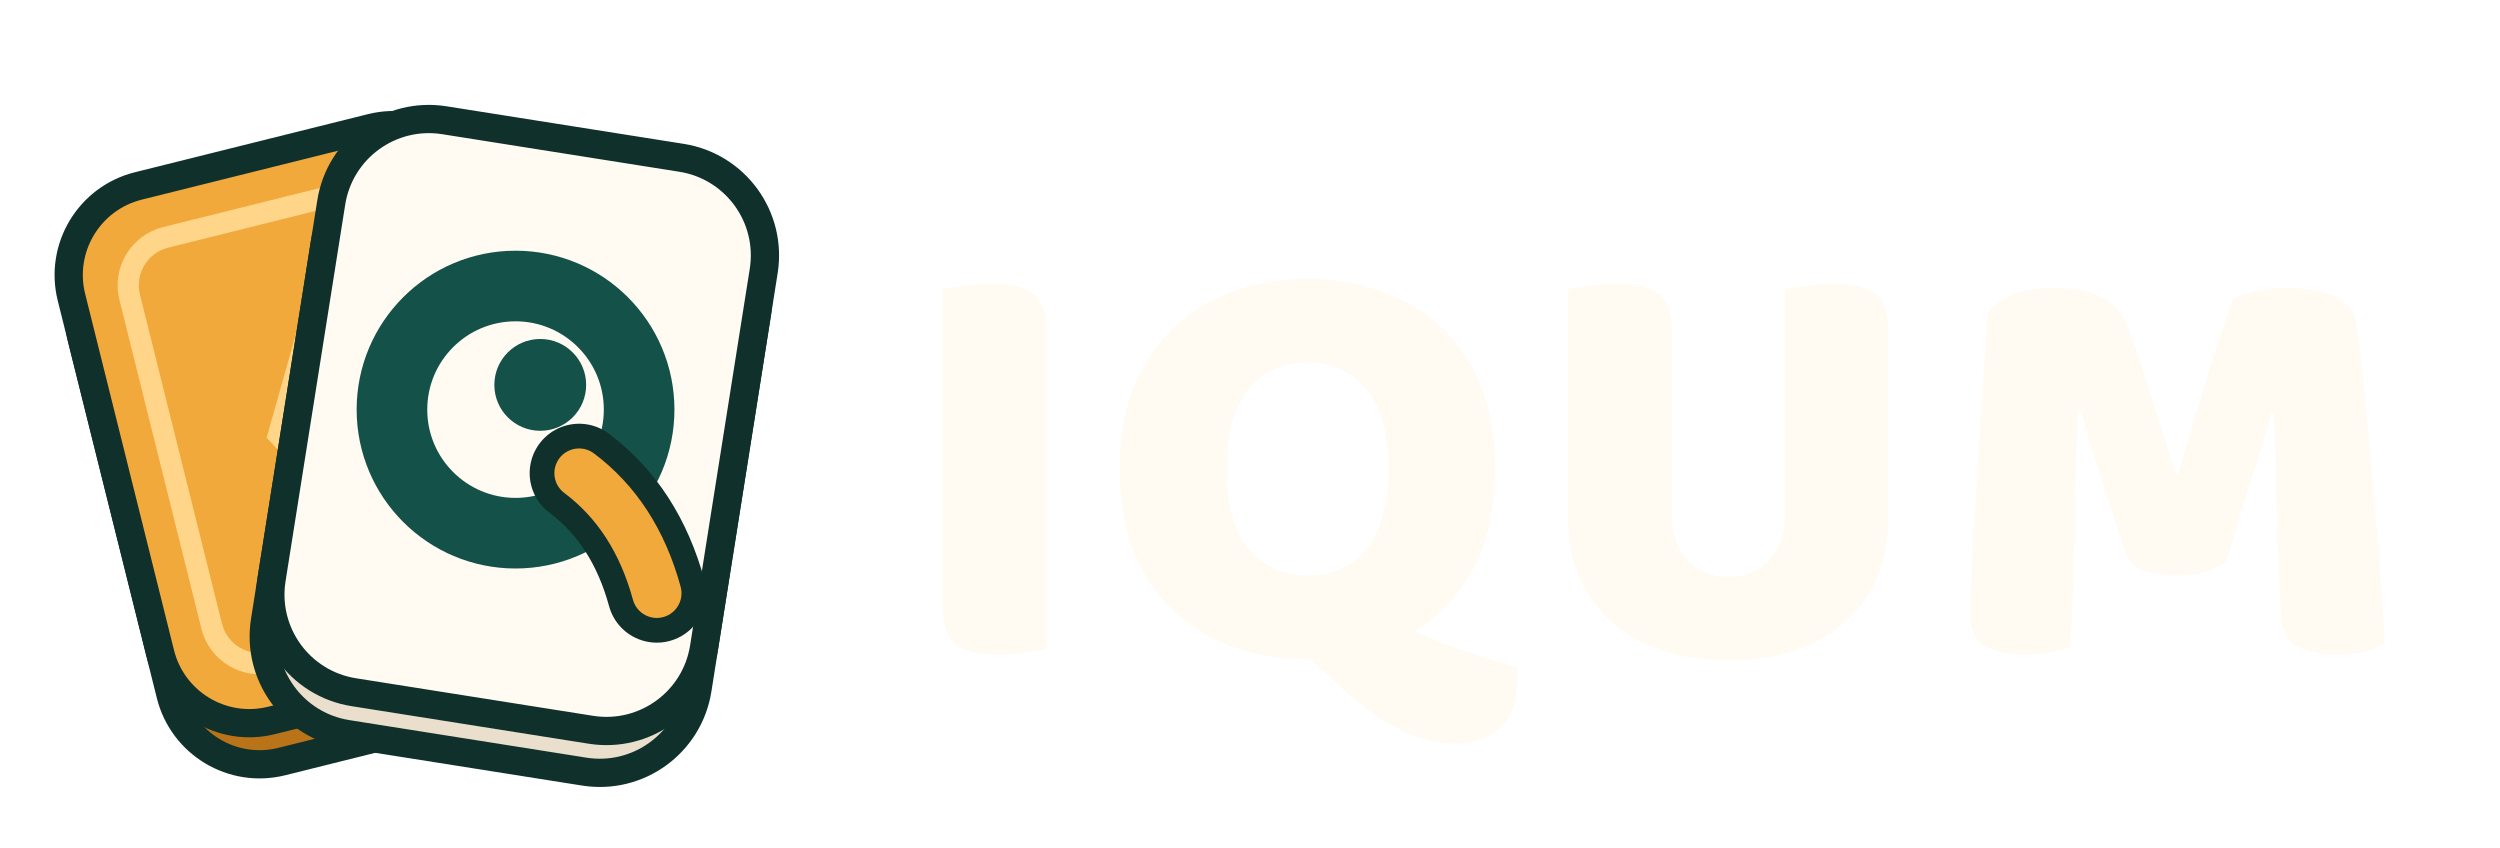
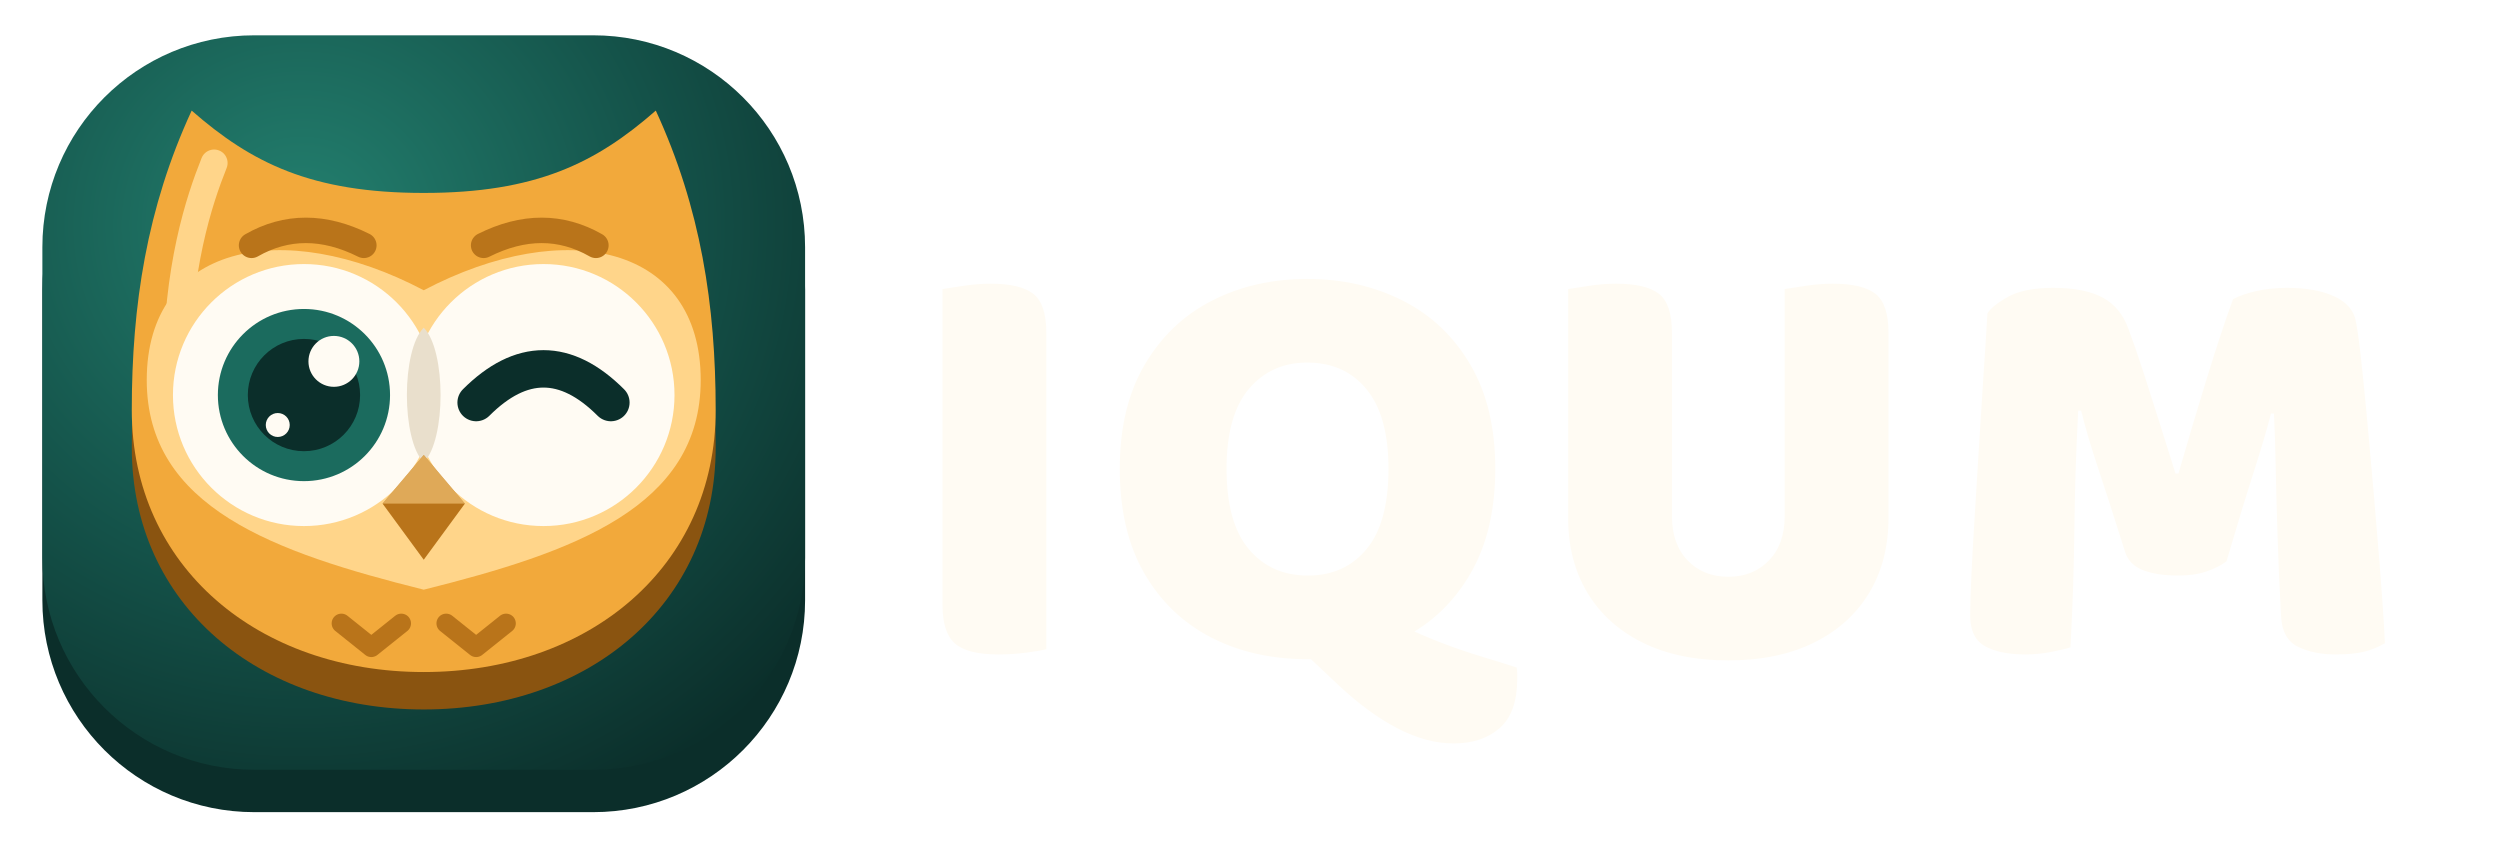
<svg xmlns="http://www.w3.org/2000/svg" viewBox="0 0 354 120" width="354" height="120" role="img" aria-label="IQUM logosu">
-   <g stroke-linejoin="round">
-     <g transform="rotate(-14 46 62)">
-       <rect x="16" y="27" width="60" height="78" rx="13" fill="#B9741A" stroke="#10302B" stroke-width="4" />
-       <rect x="16" y="21" width="60" height="78" rx="13" fill="#F2A93B" stroke="#10302B" stroke-width="4" />
-       <rect x="24" y="29" width="44" height="62" rx="7" fill="none" stroke="#FFD58A" stroke-width="3" />
-       <path d="M46 46l8 14-8 14-8-14z" fill="#FFD58A" />
+   <defs>
+     <radialGradient id="mfelt" cx="34%" cy="26%" r="88%">
+       <stop offset="0" stop-color="#23806F" />
+       <stop offset=".55" stop-color="#145249" />
+       <stop offset="1" stop-color="#0B2E2A" />
+     </radialGradient>
+   </defs>
+   <rect x="6" y="11" width="108" height="104" rx="30" fill="#0B2E2A" />
+   <rect x="6" y="5" width="108" height="104" rx="30" fill="url(#mfelt)" />
+   <g transform="translate(60 57) scale(1.06) translate(-50 -54)">
+     <g stroke-linecap="round" stroke-linejoin="round">
+       <path d="M19 15C27 22 35 26 50 26C65 26 73 22 81 15C87 28 89 41 89 55C89 76 72 90 50 90C28 90 11 76 11 55C11 41 13 28 19 15Z" fill="#8A5410" transform="translate(0 5)" />
+       <path d="M19 15C27 22 35 26 50 26C65 26 73 22 81 15C87 28 89 41 89 55C89 76 72 90 50 90C28 90 11 76 11 55C11 41 13 28 19 15Z" fill="#F2A93B" />
+       <path d="M17 50C17 36 20 27 22 22" fill="none" stroke="#FFD58A" stroke-width="3.6" />
+       <path d="M13 51C13 33 31 29 50 39C69 29 87 33 87 51C87 68 70 74 50 79C30 74 13 68 13 51Z" fill="#FFD58A" />
+       <path d="M39 83.5l4 3.2 4-3.2M53 83.5l4 3.2 4-3.2" fill="none" stroke="#B9741A" stroke-width="2.6" />
+       <circle cx="34" cy="53" r="17.5" fill="#FFFBF3" />
+       <circle cx="66" cy="53" r="17.5" fill="#FFFBF3" />
+       <path d="M50 44C47 47 47 59 50 62C53 59 53 47 50 44Z" fill="#E9DFCC" />
+       <circle cx="34" cy="53" r="11.5" fill="#1B6B5E" />
+       <circle cx="34" cy="53" r="7.5" fill="#0B2E2A" />
+       <circle cx="38" cy="48.5" r="3.4" fill="#FFFBF3" />
+       <circle cx="30.5" cy="57" r="1.6" fill="#FFFBF3" />
+       <path d="M57 54Q66 45 75 54" fill="none" stroke="#0B2E2A" stroke-width="5" />
+       <path d="M50 61l5.5 6.5-5.5 7.5-5.5-7.5z" fill="#B9741A" />
+       <path d="M50 61l5.5 6.5H44.5z" fill="#FFD58A" opacity=".55" />
+       <path d="M27 33Q34 29 42 33M58 33Q66 29 73 33" fill="none" stroke="#B9741A" stroke-width="3.4" />
    </g>
-     <g transform="rotate(9 72 62)">
-       <rect x="42" y="25" width="62" height="82" rx="14" fill="#E9DFCC" stroke="#10302B" stroke-width="4" />
-       <rect x="42" y="19" width="62" height="82" rx="14" fill="#FFFBF3" stroke="#10302B" stroke-width="4" />
-     </g>
-     <circle cx="73" cy="58" r="17.5" fill="none" stroke="#145249" stroke-width="10" />
-     <circle cx="76.5" cy="54.5" r="6.5" fill="#145249" />
-     <path d="M82 67q8 6 11 17" fill="none" stroke="#10302B" stroke-width="14" stroke-linecap="round" />
-     <path d="M82 67q8 6 11 17" fill="none" stroke="#F2A93B" stroke-width="7" stroke-linecap="round" />
  </g>
  <path d="M133.46 85.70L133.46 54.87L148.16 54.87L148.16 91.92Q147.24 92.17 145.30 92.42Q143.37 92.67 141.36 92.67L141.36 92.67Q136.99 92.67 135.22 91.12Q133.46 89.56 133.46 85.70L133.46 85.70ZM148.16 47.14L148.16 74.28L133.46 74.28L133.46 40.93Q134.47 40.76 136.44 40.47Q138.42 40.17 140.26 40.17L140.26 40.17Q144.46 40.17 146.31 41.60Q148.16 43.03 148.16 47.14L148.16 47.14ZM189.47 96.96L183.68 91.50L198.96 88.81Q201.40 89.98 204.13 91.03Q206.86 92.08 209.63 92.92Q212.40 93.76 214.76 94.52L214.76 94.52Q214.84 95.02 214.84 95.40Q214.84 95.78 214.84 96.12L214.84 96.12Q214.84 100.90 212.36 103.09Q209.88 105.27 205.85 105.27L205.85 105.27Q201.99 105.27 197.87 103.13Q193.76 100.99 189.47 96.96L189.47 96.96ZM211.73 66.38L211.73 66.38Q211.73 75.12 208.25 81.16Q204.76 87.21 198.75 90.28Q192.75 93.34 185.10 93.34L185.10 93.34Q177.46 93.34 171.45 90.24Q165.45 87.13 162.00 81.12Q158.56 75.12 158.56 66.38L158.56 66.38Q158.56 57.64 162.09 51.64Q165.62 45.63 171.62 42.57Q177.63 39.50 185.10 39.50L185.10 39.50Q192.58 39.50 198.63 42.57Q204.68 45.63 208.20 51.64Q211.73 57.64 211.73 66.38ZM196.61 66.38L196.61 66.38Q196.61 58.90 193.50 55.12Q190.40 51.34 185.10 51.34L185.10 51.34Q179.98 51.34 176.83 55.08Q173.68 58.82 173.68 66.38L173.68 66.38Q173.68 74.02 176.83 77.76Q179.98 81.50 185.19 81.50L185.19 81.50Q190.40 81.50 193.50 77.76Q196.61 74.02 196.61 66.38ZM244.73 93.51L244.73 93.51Q237.67 93.51 232.59 90.99Q227.51 88.47 224.78 83.94Q222.05 79.40 222.05 73.35L222.05 73.35L222.05 68.23L236.75 68.23L236.75 73.10Q236.75 77.05 238.97 79.36Q241.20 81.67 244.73 81.67L244.73 81.67Q248.26 81.67 250.48 79.36Q252.71 77.05 252.71 73.10L252.71 73.10L252.71 68.23L267.41 68.23L267.41 73.35Q267.41 79.40 264.68 83.94Q261.95 88.47 256.87 90.99Q251.78 93.51 244.73 93.51ZM236.75 47.14L236.75 70.50L222.05 70.50L222.05 40.93Q223.06 40.76 225.03 40.47Q227.00 40.17 228.85 40.17L228.85 40.17Q233.05 40.17 234.90 41.60Q236.75 43.03 236.75 47.14L236.75 47.14ZM267.41 47.14L267.41 70.66L252.71 70.66L252.71 40.93Q253.72 40.76 255.69 40.47Q257.66 40.17 259.51 40.17L259.51 40.17Q263.71 40.17 265.56 41.60Q267.41 43.03 267.41 47.14L267.41 47.14ZM315.27 79.48L315.27 79.48Q314.18 80.32 312.46 80.91Q310.74 81.50 308.47 81.50L308.47 81.50Q305.44 81.50 303.47 80.74Q301.50 79.99 300.91 78.14L300.91 78.14Q298.56 70.66 297.04 66.13Q295.53 61.59 294.69 58.15L294.69 58.15L294.27 58.15Q294.02 63.10 293.89 67.18Q293.77 71.25 293.73 75.07Q293.68 78.90 293.56 82.89Q293.43 86.88 293.18 91.66L293.18 91.66Q292.09 92 290.32 92.34Q288.56 92.67 286.80 92.67L286.80 92.67Q283.18 92.67 281.08 91.50Q278.98 90.32 278.98 87.21L278.98 87.21Q278.98 85.11 279.15 81.46Q279.32 77.80 279.61 73.23Q279.91 68.65 280.20 63.61Q280.50 58.57 280.83 53.61Q281.17 48.66 281.42 44.37L281.42 44.37Q282.09 43.28 284.36 42.02Q286.63 40.76 290.74 40.76L290.74 40.76Q295.20 40.76 297.76 42.15Q300.32 43.53 301.41 46.64L301.41 46.64Q302.42 49.33 303.60 52.98Q304.77 56.64 305.95 60.37Q307.12 64.11 308.05 67.05L308.05 67.05L308.47 67.05Q310.48 60.08 312.54 53.40Q314.60 46.72 316.20 42.36L316.20 42.36Q317.46 41.68 319.47 41.22Q321.49 40.76 323.84 40.76L323.84 40.76Q327.96 40.76 330.56 41.98Q333.16 43.20 333.58 45.46L333.58 45.46Q333.92 47.14 334.30 50.59Q334.68 54.03 335.10 58.48Q335.52 62.94 335.94 67.77Q336.36 72.60 336.73 77.13Q337.11 81.67 337.36 85.32Q337.62 88.98 337.70 91.08L337.70 91.08Q336.27 91.92 334.72 92.29Q333.16 92.67 330.73 92.67L330.73 92.67Q327.62 92.67 325.39 91.58Q323.17 90.49 323 87.30L323 87.30Q322.66 81.16 322.50 75.87Q322.33 70.58 322.24 66.21Q322.16 61.84 321.99 58.57L321.99 58.57L321.57 58.57Q320.73 61.84 319.14 66.80Q317.54 71.76 315.27 79.48Z" fill="#FFFBF3" />
</svg>
